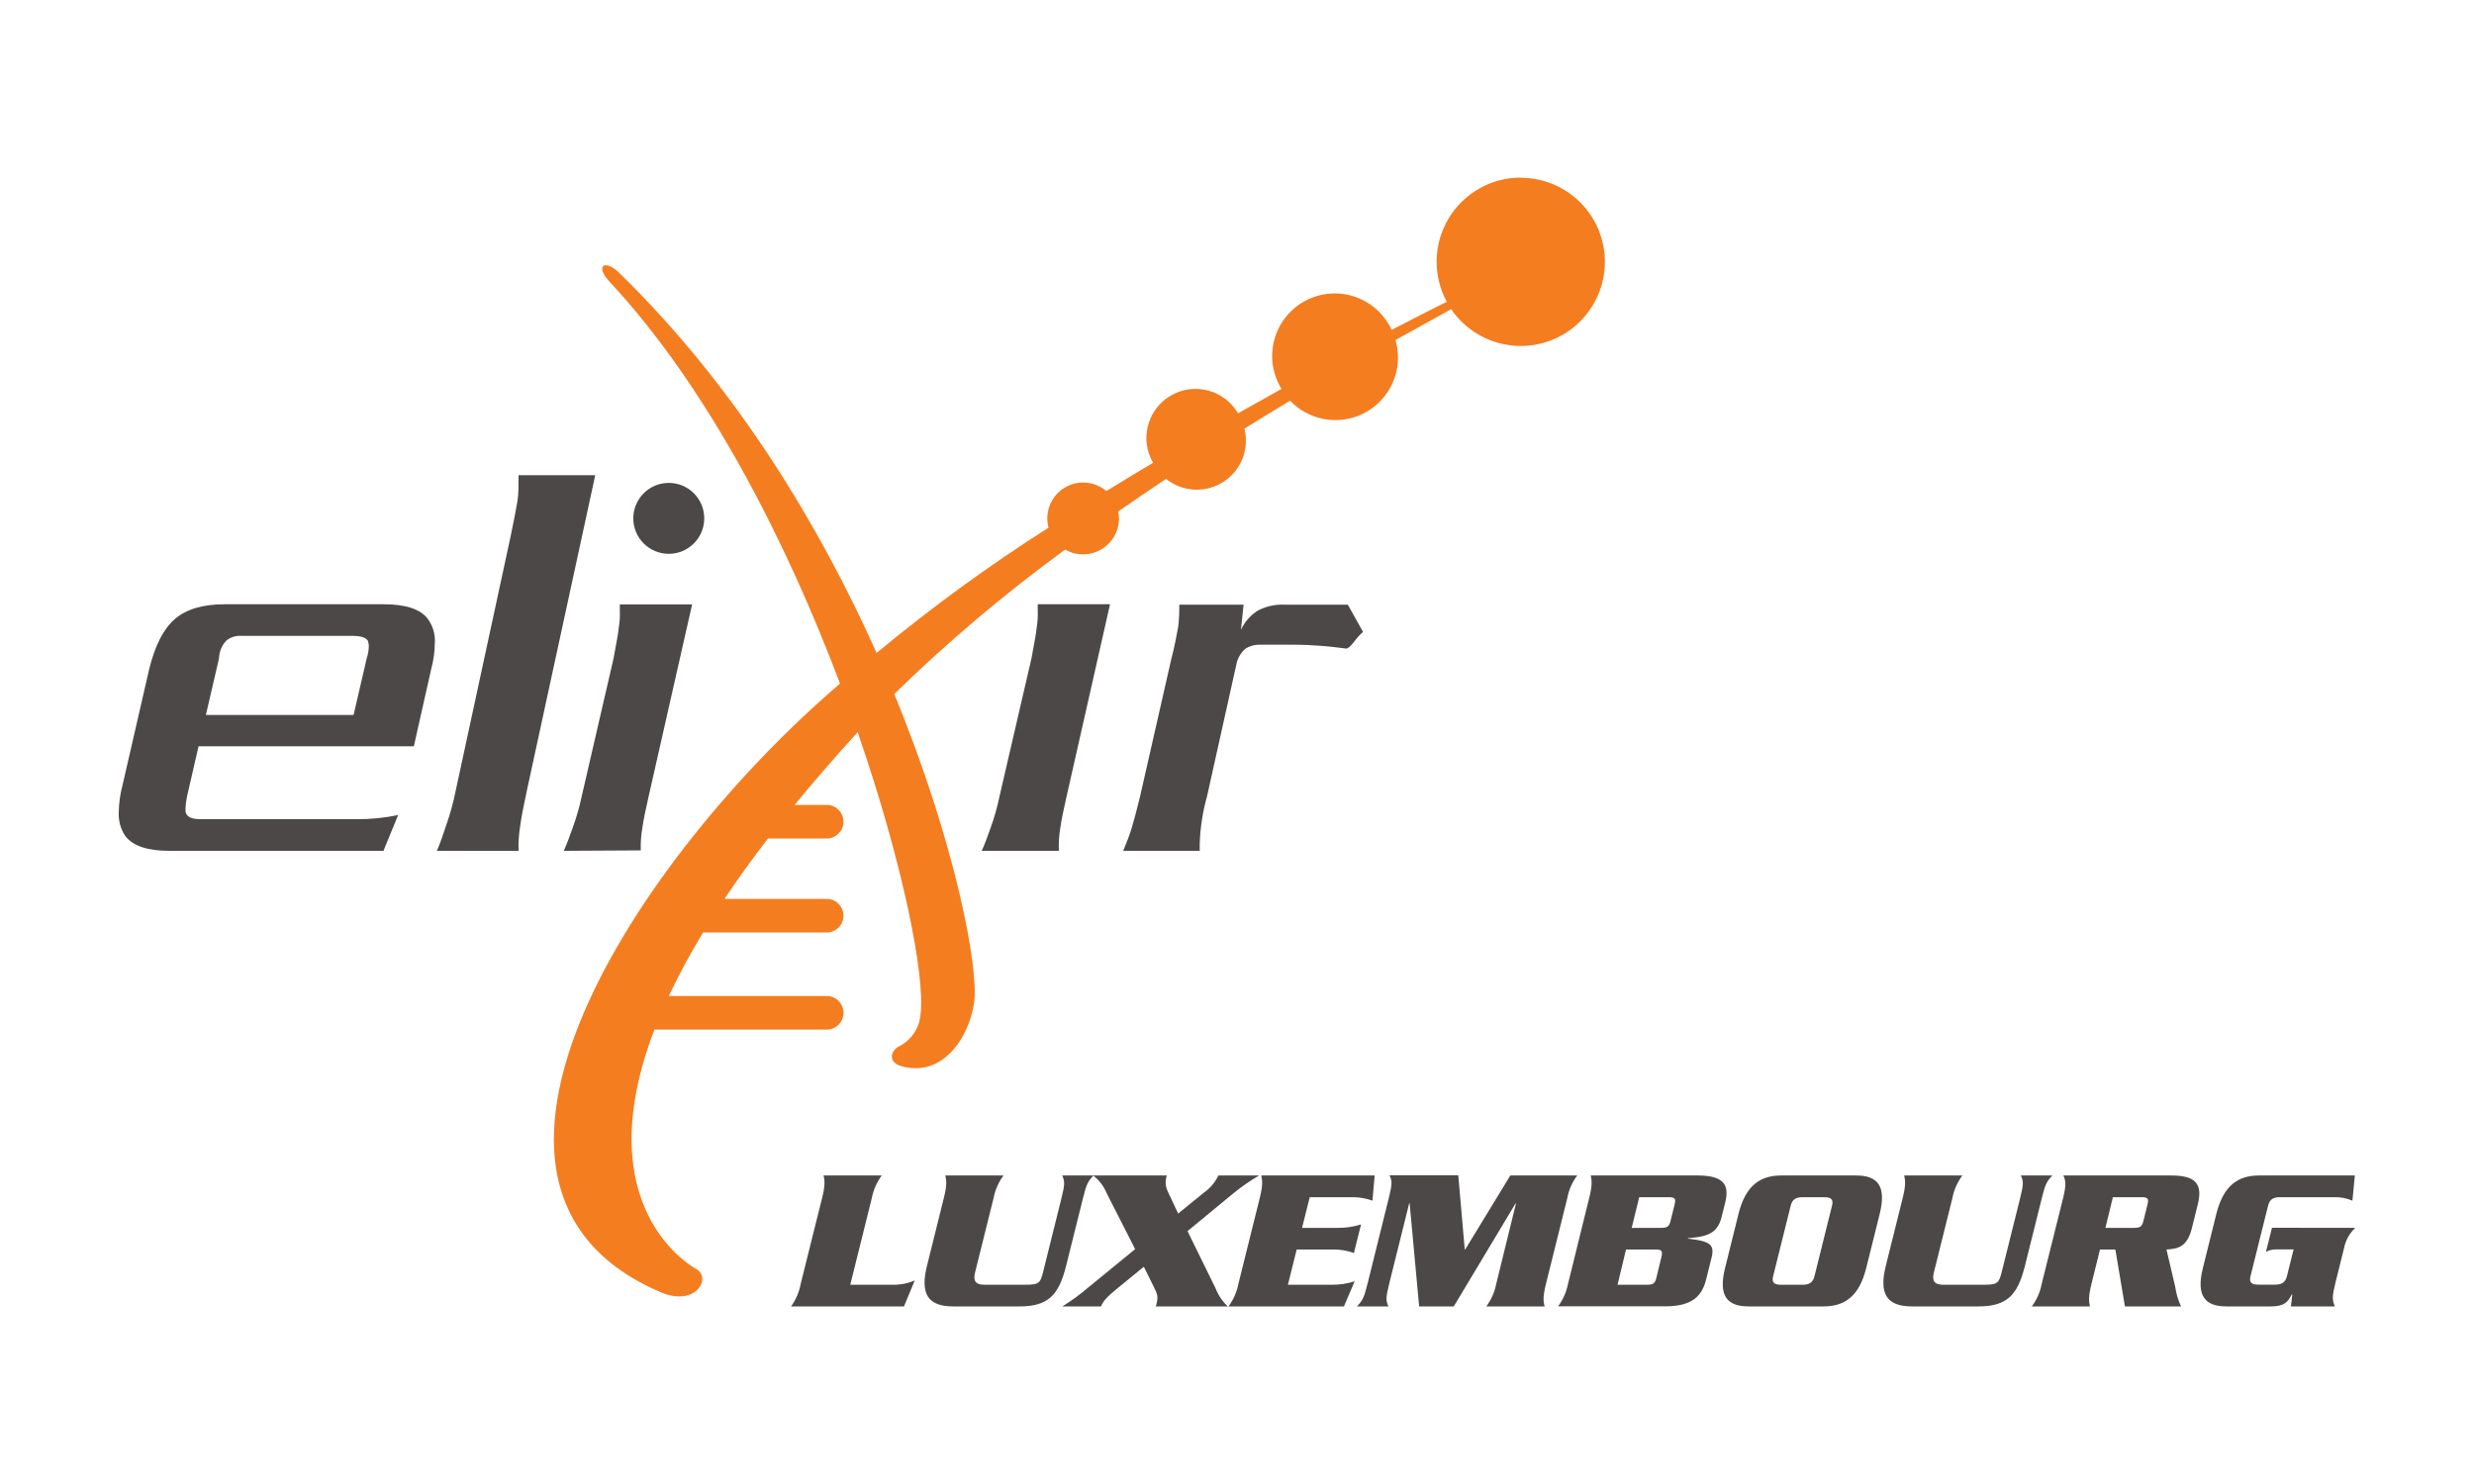
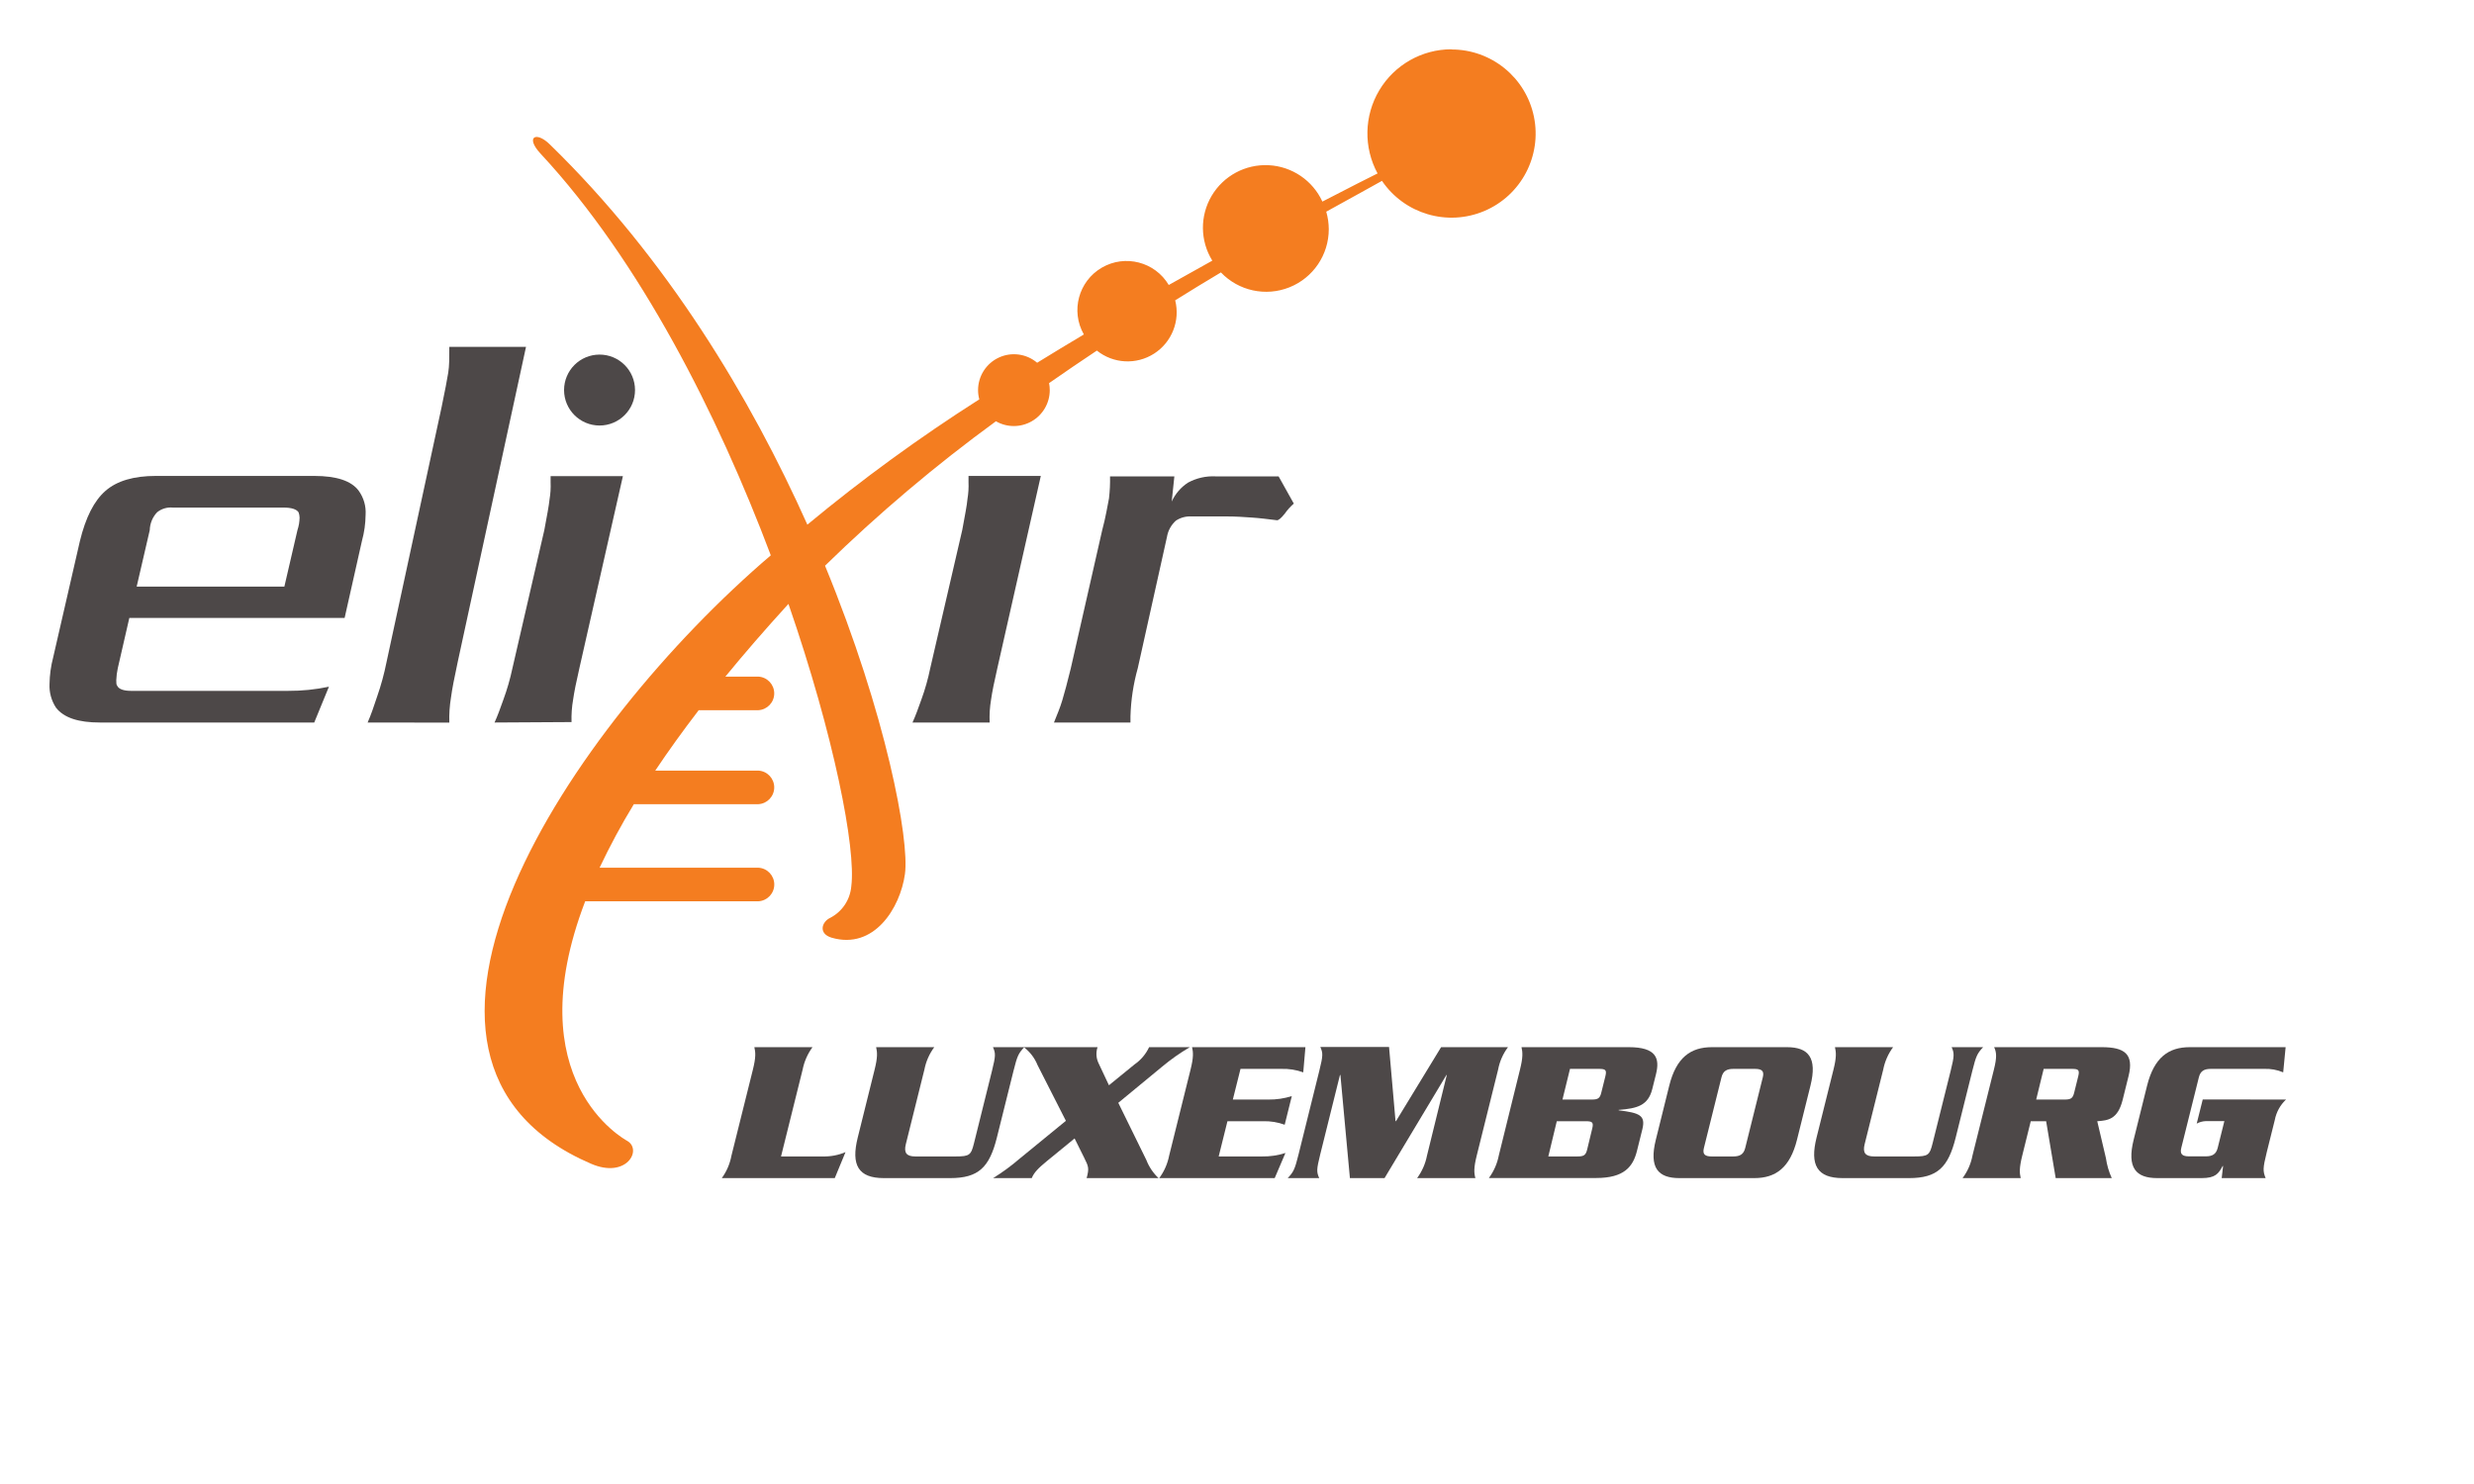
- <svg xmlns="http://www.w3.org/2000/svg" width="500" height="300" viewBox="0 100 500 300">
-   <defs>
-     <style>.cls-1{fill:#4d4848;}.cls-2{fill:#f47d20;}</style>
+ <svg xmlns="http://www.w3.org/2000/svg" width="500" height="300" viewBox="0 100 500 300" version="1.1" id="svg1275">
+   <defs id="defs1238">
+     <style id="style1236">.cls-1{fill:#4d4848;}.cls-2{fill:#f47d20;}</style>
  </defs>
-   <g id="Nodes">
-     <path class="cls-1" d="M113.94,272c.63-1.38,1.16-2.86,1.8-4.66a46.2,46.2,0,0,0,1.8-6.25L124,233.1c.53-2.86.94-5,1.06-6.25a16.19,16.19,0,0,0,.21-3.39v-1.27h14.61L131.09,261c-.64,2.76-1.06,4.87-1.27,6.36a22.21,22.21,0,0,0-.32,4.55Z" />
-     <path class="cls-2" d="M307.34,135.9A17,17,0,0,0,292.4,161c-1.69.84-5.63,2.82-11.15,5.69A12.65,12.65,0,1,0,259,178.63c-2.83,1.56-5.78,3.21-8.8,4.92a9.93,9.93,0,0,0-17.16,10q-4.69,2.79-9.44,5.72a7.25,7.25,0,0,0-11.94,5.54,7.08,7.08,0,0,0,.25,1.86A342.1,342.1,0,0,0,177.16,232c-11.48-25.68-28.42-53.87-52-76.82l-.06-.06c-2.76-2.72-5-1.52-1.88,1.86l.12.13c20,21.53,35.72,52.68,46.43,81.09-40.62,34.69-85.41,101.91-36.32,123,7.14,3.08,10.4-2.8,7.33-4.61-.56-.33-22.42-12.14-8.52-48.45h35a3.4,3.4,0,0,0,0-6.79H135.17a139,139,0,0,1,6.92-12.84h25.16a3.4,3.4,0,0,0,0-6.79H146.42q3.89-5.83,8.78-12.21h12.05a3.4,3.4,0,0,0,0-6.79h-6.66c3.8-4.64,8-9.49,12.63-14.57l.12-.13c9.23,26.72,13.68,49.5,12.7,57.09a7.93,7.93,0,0,1-4.27,6.38c-1.72.81-2.42,3.18.27,4,8.6,2.53,13.89-6,14.84-12.85s-3.74-32.19-16.15-62.34a316.22,316.22,0,0,1,34.54-29.2,7.26,7.26,0,0,0,10.88-6.29,7.35,7.35,0,0,0-.14-1.42c3.24-2.26,6.47-4.46,9.66-6.58a9.92,9.92,0,0,0,15.83-10.16c3.18-2,6.27-3.86,9.24-5.64a12.65,12.65,0,0,0,21.8-8.73,13,13,0,0,0-.51-3.55c5.4-3,9.34-5.13,11.26-6.23a17,17,0,1,0,14-26.56Z" />
-     <path class="cls-1" d="M77.5,272H34.2c-4.34,0-7.3-.95-8.89-3A8,8,0,0,1,24,264.22a22.47,22.47,0,0,1,.74-5.4l5.4-23.5c1.16-4.76,2.86-8.15,5.19-10.17s5.72-3,10.16-3h32c4.55,0,7.52,1,9,3A7.47,7.47,0,0,1,87.88,230a20.81,20.81,0,0,1-.74,5.29l-3.5,15.57H40.13L37.8,261a13.87,13.87,0,0,0-.31,2.44c0,.53,0,.95.21,1.16.31.64,1.27,1,2.75,1H72.2a38.86,38.86,0,0,0,8.27-.84ZM74.11,233.1a8.44,8.44,0,0,0,.43-2.54,3.32,3.32,0,0,0-.21-1.06c-.43-.64-1.48-.95-3-.95H48.92a4.38,4.38,0,0,0-3.18.95,5.45,5.45,0,0,0-1.48,3.6l-2.65,11.43H71.46Z" />
-     <path class="cls-1" d="M88.29,272c.68-1.54,1.24-3.2,1.91-5.22a52,52,0,0,0,1.91-7l11.12-51.5c.67-3.21,1.12-5.58,1.35-7s.22-3.08.22-5.22h15.5l-13.81,63.73c-.67,3.09-1.13,5.47-1.35,7.13a26.34,26.34,0,0,0-.34,5.1Z" />
-     <path class="cls-1" d="M266.91,230.56c-1.59-.11-3.18-.22-5-.22h-7.1a5.17,5.17,0,0,0-3.17.85,5.67,5.67,0,0,0-1.8,3.28L243.94,261a40.17,40.17,0,0,0-1.48,9.74V272H227c.64-1.59,1.27-3.08,1.7-4.55s1-3.5,1.69-6.36l6.35-27.94c.74-2.76,1.06-4.87,1.38-6.46a31.58,31.58,0,0,0,.21-4.45h13l-.53,5.08a9.1,9.1,0,0,1,3.28-3.81,10.57,10.57,0,0,1,5.61-1.27h12.71l3.07,5.5a11.41,11.41,0,0,0-1.8,2c-.74.95-1.27,1.37-1.59,1.37C270.2,230.88,268.5,230.66,266.91,230.56Z" />
-     <path class="cls-1" d="M198.41,272c.63-1.38,1.16-2.86,1.8-4.66A44.89,44.89,0,0,0,202,261l6.47-27.94c.52-2.86.95-5,1.05-6.25a16.19,16.19,0,0,0,.21-3.39v-1.27h14.61L215.56,261c-.64,2.76-1.06,4.87-1.27,6.36A22.21,22.21,0,0,0,214,272Z" />
-     <path class="cls-1" d="M142.33,204.79a7.17,7.17,0,1,1-7.17-7.17A7.17,7.17,0,0,1,142.33,204.79Z" />
-     <path class="cls-1" d="M180.31,359.72a10.94,10.94,0,0,0,4.56-.87l-2.17,5.25H159.87a11.18,11.18,0,0,0,1.95-4.55l4.33-17.37c.63-2.52.54-3.51.3-4.55H178.2a11.44,11.44,0,0,0-2,4.55l-4.36,17.54Z" />
-     <path class="cls-1" d="M207.15,359.72c2.81,0,3.09-.29,3.68-2.65l3.65-14.68c.74-3,.75-3.52.19-4.76H221c-1.17,1.24-1.43,1.78-2.17,4.76l-3.37,13.52c-1.5,6-3.69,8.19-9.44,8.19h-13.4c-5.17,0-6.66-2.64-5.28-8.19l3.41-13.73c.63-2.52.55-3.51.31-4.55h11.75a11.16,11.16,0,0,0-2,4.55l-3.75,15.06c-.43,1.73.13,2.48,1.9,2.48Z" />
-     <path class="cls-1" d="M238.11,345.33l5.18-4.22a8.73,8.73,0,0,0,2.94-3.48h8.23a41.48,41.48,0,0,0-5.67,4L240,348.88l5.68,11.58a10,10,0,0,0,2.45,3.64H233.6c.55-2,.38-2.36-.5-4.13l-1.93-3.89-5.66,4.63c-1.71,1.41-2.55,2.28-3,3.39H214.7a41.69,41.69,0,0,0,5.36-3.93l9.35-7.65-5.72-11.25a8.69,8.69,0,0,0-2.77-3.64h14.89a4.3,4.3,0,0,0,.16,3.15Z" />
-     <path class="cls-1" d="M269.06,359.72a14.52,14.52,0,0,0,4.72-.7l-2.17,5.08H248.28a11.3,11.3,0,0,0,2-4.55l4.32-17.37c.63-2.52.55-3.51.31-4.55h22.91l-.44,5.09a11.86,11.86,0,0,0-4.41-.7H264.7l-1.55,6.2h7.2a15,15,0,0,0,4.72-.7l-1.44,5.79a11.72,11.72,0,0,0-4.37-.71h-7.2l-1.77,7.12Z" />
-     <path class="cls-1" d="M305.24,337.63h13.52a10.83,10.83,0,0,0-2,4.55l-4.32,17.37c-.63,2.53-.55,3.52-.27,4.55H300.39a11.3,11.3,0,0,0,2-4.55l4-16.29h-.08L293.81,364.1h-7l-1.92-20.84h-.09l-4,16.09c-.74,3-.75,3.51-.19,4.75h-6.37c1.18-1.24,1.44-1.78,2.18-4.75l4.22-17c.74-3,.75-3.52.19-4.76h13.89l1.31,15h.09Z" />
-     <path class="cls-1" d="M321.18,342.18c.63-2.52.55-3.51.31-4.55h21.67c5.58,0,6.31,2.24,5.51,5.46l-.75,3c-.84,3.35-3.05,3.93-6.8,4.22l0,.08c4.25.54,5.49,1,4.79,3.85l-1.09,4.38c-.81,3.23-2.64,5.46-8.23,5.46H314.9a11.3,11.3,0,0,0,2-4.55Zm5.73,17.54h5.87c1.28,0,1.71-.21,2-1.49l1-4.14c.32-1.28,0-1.49-1.29-1.49h-5.87Zm2.86-11.5h5.87c1.29,0,1.71-.21,2-1.49l.8-3.22c.32-1.29,0-1.49-1.28-1.49h-5.87Z" />
-     <path class="cls-1" d="M351.35,345.41c1.42-5.71,4.34-7.78,8.64-7.78h15.14c4.3,0,6.18,2.07,4.76,7.78l-2.72,10.92c-1.42,5.7-4.33,7.77-8.63,7.77H353.4c-4.3,0-6.18-2.07-4.76-7.77Zm7,12.61c-.32,1.28.24,1.7,1.56,1.7h4.38c1.33,0,2.09-.42,2.41-1.7l3.56-14.31c.32-1.28-.24-1.69-1.56-1.69h-4.39c-1.32,0-2.08.41-2.4,1.69Z" />
-     <path class="cls-1" d="M400.89,359.72c2.82,0,3.09-.29,3.68-2.65l3.66-14.68c.74-3,.75-3.52.19-4.76h6.37c-1.18,1.24-1.44,1.78-2.18,4.76l-3.37,13.52c-1.5,6-3.69,8.19-9.44,8.19H386.4c-5.17,0-6.66-2.64-5.28-8.19l3.42-13.73c.63-2.52.54-3.51.3-4.55h11.75a11.29,11.29,0,0,0-2,4.55l-3.75,15.06c-.43,1.73.13,2.48,1.91,2.48Z" />
-     <path class="cls-1" d="M424.41,352.6l-1.72,6.95c-.63,2.53-.55,3.52-.31,4.55H410.63a11,11,0,0,0,2-4.55l4.33-17.37c.63-2.52.54-3.51.05-4.55h21.76c4.63,0,6.51,1.41,5.41,5.83l-1.21,4.88c-1,3.89-2.92,4.1-5.12,4.26l1.75,7.45a14.82,14.82,0,0,0,1.18,4.05H429.45l-1.93-11.5Zm1.1-4.38h5.7c1.29,0,1.71-.21,2-1.49l.8-3.22c.32-1.29,0-1.49-1.28-1.49h-5.71Z" />
-     <path class="cls-1" d="M476,348.22a7.63,7.63,0,0,0-2.27,4.14l-1.63,6.53c-.81,3.27-.78,3.81-.22,5.21H463l.28-2.44h-.09c-.83,1.53-1.43,2.44-4.28,2.44h-8.94c-4.3,0-6.18-2.07-4.76-7.77l2.71-10.92c1.43-5.71,4.34-7.78,8.64-7.78h19.36l-.49,5.09a8.94,8.94,0,0,0-3.87-.7H460.8c-1.33,0-2.09.41-2.41,1.69L454.83,358c-.32,1.28.24,1.7,1.56,1.7h3.39c1.32,0,2.09-.42,2.41-1.7l1.35-5.42h-3.77a4.16,4.16,0,0,0-1.82.5l1.22-4.88Z" />
+   <g id="Nodes" transform="translate(-14.18121,-27.57826)">
+     <path class="cls-1" d="m 114.13,273.64 c 0.63,-1.38 1.16,-2.86 1.8,-4.66 a 46.2,46.2 0 0 0 1.8,-6.25 l 6.46,-27.99 c 0.53,-2.86 0.94,-5 1.06,-6.25 a 16.19,16.19 0 0 0 0.21,-3.39 v -1.27 h 14.61 l -8.79,38.81 c -0.64,2.76 -1.06,4.87 -1.27,6.36 a 22.21,22.21 0 0 0 -0.32,4.55 z" id="path1240" style="fill:#4d4848" />
+     <path class="cls-2" d="m 307.53,137.54 a 17,17 0 0 0 -14.94,25.1 c -1.69,0.84 -5.63,2.82 -11.15,5.69 a 12.65,12.65 0 1 0 -22.25,11.94 c -2.83,1.56 -5.78,3.21 -8.8,4.92 a 9.931,9.931 0 0 0 -17.16,10 q -4.69,2.79 -9.44,5.72 a 7.25,7.25 0 0 0 -11.94,5.54 7.08,7.08 0 0 0 0.25,1.86 342.1,342.1 0 0 0 -34.75,25.33 c -11.48,-25.68 -28.42,-53.87 -52,-76.82 l -0.06,-0.06 c -2.76,-2.72 -5,-1.52 -1.88,1.86 l 0.12,0.13 c 20,21.53 35.72,52.68 46.43,81.09 -40.62,34.69 -85.41,101.91 -36.32,123 7.14,3.08 10.4,-2.8 7.33,-4.61 -0.56,-0.33 -22.42,-12.14 -8.52,-48.45 h 35 a 3.4,3.4 0 0 0 0,-6.79 h -32.09 a 139,139 0 0 1 6.92,-12.84 h 25.16 a 3.4,3.4 0 0 0 0,-6.79 h -20.83 q 3.89,-5.83 8.78,-12.21 h 12.05 a 3.4,3.4 0 0 0 0,-6.79 h -6.66 c 3.8,-4.64 8,-9.49 12.63,-14.57 l 0.12,-0.13 c 9.23,26.72 13.68,49.5 12.7,57.09 a 7.93,7.93 0 0 1 -4.27,6.38 c -1.72,0.81 -2.42,3.18 0.27,4 8.6,2.53 13.89,-6 14.84,-12.85 0.95,-6.85 -3.74,-32.19 -16.15,-62.34 a 316.22,316.22 0 0 1 34.54,-29.2 7.26,7.26 0 0 0 10.88,-6.29 7.35,7.35 0 0 0 -0.14,-1.42 c 3.24,-2.26 6.47,-4.46 9.66,-6.58 a 9.92,9.92 0 0 0 15.83,-10.16 c 3.18,-2 6.27,-3.86 9.24,-5.64 a 12.65,12.65 0 0 0 21.8,-8.73 13,13 0 0 0 -0.51,-3.55 c 5.4,-3 9.34,-5.13 11.26,-6.23 a 17,17 0 1 0 14,-26.56 z" id="path1242" style="fill:#f47d20" />
+     <path class="cls-1" d="m 77.69,273.64 h -43.3 c -4.34,0 -7.3,-0.95 -8.89,-3 a 8,8 0 0 1 -1.31,-4.78 22.47,22.47 0 0 1 0.74,-5.4 l 5.4,-23.5 c 1.16,-4.76 2.86,-8.15 5.19,-10.17 2.33,-2.02 5.72,-3 10.16,-3 h 32 c 4.55,0 7.52,1 9,3 a 7.47,7.47 0 0 1 1.39,4.85 20.81,20.81 0 0 1 -0.74,5.29 l -3.5,15.57 h -43.51 l -2.33,10.14 a 13.87,13.87 0 0 0 -0.31,2.44 c 0,0.53 0,0.95 0.21,1.16 0.31,0.64 1.27,1 2.75,1 h 31.75 a 38.86,38.86 0 0 0 8.27,-0.84 z m -3.39,-38.9 a 8.44,8.44 0 0 0 0.43,-2.54 3.32,3.32 0 0 0 -0.21,-1.06 c -0.43,-0.64 -1.48,-0.95 -3,-0.95 h -22.41 a 4.38,4.38 0 0 0 -3.18,0.95 5.45,5.45 0 0 0 -1.48,3.6 l -2.65,11.43 h 29.85 z" id="path1244" style="fill:#4d4848" />
+     <path class="cls-1" d="m 88.48,273.64 c 0.68,-1.54 1.24,-3.2 1.91,-5.22 a 52,52 0 0 0 1.91,-7 l 11.12,-51.5 c 0.67,-3.21 1.12,-5.58 1.35,-7 0.23,-1.42 0.22,-3.08 0.22,-5.22 h 15.5 l -13.81,63.73 c -0.67,3.09 -1.13,5.47 -1.35,7.13 a 26.34,26.34 0 0 0 -0.34,5.1 z" id="path1246" style="fill:#4d4848" />
+     <path class="cls-1" d="m 267.1,232.2 c -1.59,-0.11 -3.18,-0.22 -5,-0.22 h -7.1 a 5.17,5.17 0 0 0 -3.17,0.85 5.67,5.67 0 0 0 -1.8,3.28 l -5.9,26.53 a 40.17,40.17 0 0 0 -1.48,9.74 v 1.26 h -15.46 c 0.64,-1.59 1.27,-3.08 1.7,-4.55 0.43,-1.47 1,-3.5 1.69,-6.36 l 6.35,-27.94 c 0.74,-2.76 1.06,-4.87 1.38,-6.46 a 31.58,31.58 0 0 0 0.21,-4.45 h 13 l -0.53,5.08 a 9.1,9.1 0 0 1 3.28,-3.81 10.57,10.57 0 0 1 5.61,-1.27 h 12.71 l 3.07,5.5 a 11.41,11.41 0 0 0 -1.8,2 c -0.74,0.95 -1.27,1.37 -1.59,1.37 -1.88,-0.23 -3.58,-0.45 -5.17,-0.55 z" id="path1248" style="fill:#4d4848" />
+     <path class="cls-1" d="m 198.6,273.64 c 0.63,-1.38 1.16,-2.86 1.8,-4.66 a 44.89,44.89 0 0 0 1.79,-6.34 l 6.47,-27.94 c 0.52,-2.86 0.95,-5 1.05,-6.25 a 16.19,16.19 0 0 0 0.21,-3.39 v -1.27 h 14.61 l -8.78,38.85 c -0.64,2.76 -1.06,4.87 -1.27,6.36 a 22.21,22.21 0 0 0 -0.29,4.64 z" id="path1250" style="fill:#4d4848" />
+     <path class="cls-1" d="m 142.52,206.43 a 7.17,7.17 0 1 1 -7.17,-7.17 7.17,7.17 0 0 1 7.17,7.17 z" id="path1252" style="fill:#4d4848" />
+     <path class="cls-1" d="m 180.5,361.36 a 10.94,10.94 0 0 0 4.56,-0.87 l -2.17,5.25 h -22.83 a 11.18,11.18 0 0 0 1.95,-4.55 l 4.33,-17.37 c 0.63,-2.52 0.54,-3.51 0.3,-4.55 h 11.75 a 11.44,11.44 0 0 0 -2,4.55 l -4.36,17.54 z" id="path1254" style="fill:#4d4848" />
+     <path class="cls-1" d="m 207.34,361.36 c 2.81,0 3.09,-0.29 3.68,-2.65 l 3.65,-14.68 c 0.74,-3 0.75,-3.52 0.19,-4.76 h 6.33 c -1.17,1.24 -1.43,1.78 -2.17,4.76 l -3.37,13.52 c -1.5,6 -3.69,8.19 -9.44,8.19 h -13.4 c -5.17,0 -6.66,-2.64 -5.28,-8.19 l 3.41,-13.73 c 0.63,-2.52 0.55,-3.51 0.31,-4.55 h 11.75 a 11.16,11.16 0 0 0 -2,4.55 l -3.75,15.06 c -0.43,1.73 0.13,2.48 1.9,2.48 z" id="path1256" style="fill:#4d4848" />
+     <path class="cls-1" d="m 238.3,346.97 5.18,-4.22 a 8.73,8.73 0 0 0 2.94,-3.48 h 8.23 a 41.48,41.48 0 0 0 -5.67,4 l -8.79,7.25 5.68,11.58 a 10,10 0 0 0 2.45,3.64 h -14.53 c 0.55,-2 0.38,-2.36 -0.5,-4.13 l -1.93,-3.89 -5.66,4.63 c -1.71,1.41 -2.55,2.28 -3,3.39 h -7.81 a 41.69,41.69 0 0 0 5.36,-3.93 l 9.35,-7.65 -5.72,-11.25 a 8.69,8.69 0 0 0 -2.77,-3.64 h 14.89 a 4.3,4.3 0 0 0 0.16,3.15 z" id="path1258" style="fill:#4d4848" />
+     <path class="cls-1" d="m 269.25,361.36 a 14.52,14.52 0 0 0 4.72,-0.7 l -2.17,5.08 h -23.33 a 11.3,11.3 0 0 0 2,-4.55 l 4.32,-17.37 c 0.63,-2.52 0.55,-3.51 0.31,-4.55 h 22.91 l -0.44,5.09 a 11.86,11.86 0 0 0 -4.41,-0.7 h -8.27 l -1.55,6.2 h 7.2 a 15,15 0 0 0 4.72,-0.7 l -1.44,5.79 a 11.72,11.72 0 0 0 -4.37,-0.71 h -7.2 l -1.77,7.12 z" id="path1260" style="fill:#4d4848" />
+     <path class="cls-1" d="m 305.43,339.27 h 13.52 a 10.83,10.83 0 0 0 -2,4.55 l -4.32,17.37 c -0.63,2.53 -0.55,3.52 -0.27,4.55 h -11.78 a 11.3,11.3 0 0 0 2,-4.55 l 4,-16.29 h -0.08 l -12.5,20.84 h -7 l -1.92,-20.84 h -0.09 l -4,16.09 c -0.74,3 -0.75,3.51 -0.19,4.75 h -6.37 c 1.18,-1.24 1.44,-1.78 2.18,-4.75 l 4.22,-17 c 0.74,-3 0.75,-3.52 0.19,-4.76 h 13.89 l 1.31,15 h 0.09 z" id="path1262" style="fill:#4d4848" />
+     <path class="cls-1" d="m 321.37,343.82 c 0.63,-2.52 0.55,-3.51 0.31,-4.55 h 21.67 c 5.58,0 6.31,2.24 5.51,5.46 l -0.75,3 c -0.84,3.35 -3.05,3.93 -6.8,4.22 v 0.08 c 4.25,0.54 5.49,1 4.79,3.85 l -1.09,4.38 c -0.81,3.23 -2.64,5.46 -8.23,5.46 h -21.69 a 11.3,11.3 0 0 0 2,-4.55 z m 5.73,17.54 h 5.87 c 1.28,0 1.71,-0.21 2,-1.49 l 1,-4.14 c 0.32,-1.28 0,-1.49 -1.29,-1.49 h -5.87 z m 2.86,-11.5 h 5.87 c 1.29,0 1.71,-0.21 2,-1.49 l 0.8,-3.22 c 0.32,-1.29 0,-1.49 -1.28,-1.49 h -5.87 z" id="path1264" style="fill:#4d4848" />
+     <path class="cls-1" d="m 351.54,347.05 c 1.42,-5.71 4.34,-7.78 8.64,-7.78 h 15.14 c 4.3,0 6.18,2.07 4.76,7.78 l -2.72,10.92 c -1.42,5.7 -4.33,7.77 -8.63,7.77 h -15.14 c -4.3,0 -6.18,-2.07 -4.76,-7.77 z m 7,12.61 c -0.32,1.28 0.24,1.7 1.56,1.7 h 4.38 c 1.33,0 2.09,-0.42 2.41,-1.7 l 3.56,-14.31 c 0.32,-1.28 -0.24,-1.69 -1.56,-1.69 h -4.39 c -1.32,0 -2.08,0.41 -2.4,1.69 z" id="path1266" style="fill:#4d4848" />
+     <path class="cls-1" d="m 401.08,361.36 c 2.82,0 3.09,-0.29 3.68,-2.65 l 3.66,-14.68 c 0.74,-3 0.75,-3.52 0.19,-4.76 h 6.37 c -1.18,1.24 -1.44,1.78 -2.18,4.76 l -3.37,13.52 c -1.5,6 -3.69,8.19 -9.44,8.19 h -13.4 c -5.17,0 -6.66,-2.64 -5.28,-8.19 l 3.42,-13.73 c 0.63,-2.52 0.54,-3.51 0.3,-4.55 h 11.75 a 11.29,11.29 0 0 0 -2,4.55 l -3.75,15.06 c -0.43,1.73 0.13,2.48 1.91,2.48 z" id="path1268" style="fill:#4d4848" />
+     <path class="cls-1" d="m 424.6,354.24 -1.72,6.95 c -0.63,2.53 -0.55,3.52 -0.31,4.55 h -11.75 a 11,11 0 0 0 2,-4.55 l 4.33,-17.37 c 0.63,-2.52 0.54,-3.51 0.05,-4.55 h 21.76 c 4.63,0 6.51,1.41 5.41,5.83 l -1.21,4.88 c -1,3.89 -2.92,4.1 -5.12,4.26 l 1.75,7.45 a 14.82,14.82 0 0 0 1.18,4.05 h -11.33 l -1.93,-11.5 z m 1.1,-4.38 h 5.7 c 1.29,0 1.71,-0.21 2,-1.49 l 0.8,-3.22 c 0.32,-1.29 0,-1.49 -1.28,-1.49 h -5.71 z" id="path1270" style="fill:#4d4848" />
+     <path class="cls-1" d="m 476.19,349.86 a 7.63,7.63 0 0 0 -2.27,4.14 l -1.63,6.53 c -0.81,3.27 -0.78,3.81 -0.22,5.21 h -8.88 l 0.28,-2.44 h -0.09 c -0.83,1.53 -1.43,2.44 -4.28,2.44 h -8.94 c -4.3,0 -6.18,-2.07 -4.76,-7.77 l 2.71,-10.92 c 1.43,-5.71 4.34,-7.78 8.64,-7.78 h 19.36 l -0.49,5.09 a 8.94,8.94 0 0 0 -3.87,-0.7 h -10.76 c -1.33,0 -2.09,0.41 -2.41,1.69 l -3.56,14.29 c -0.32,1.28 0.24,1.7 1.56,1.7 h 3.39 c 1.32,0 2.09,-0.42 2.41,-1.7 l 1.35,-5.42 h -3.77 a 4.16,4.16 0 0 0 -1.82,0.5 l 1.22,-4.88 z" id="path1272" style="fill:#4d4848" />
  </g>
</svg>
